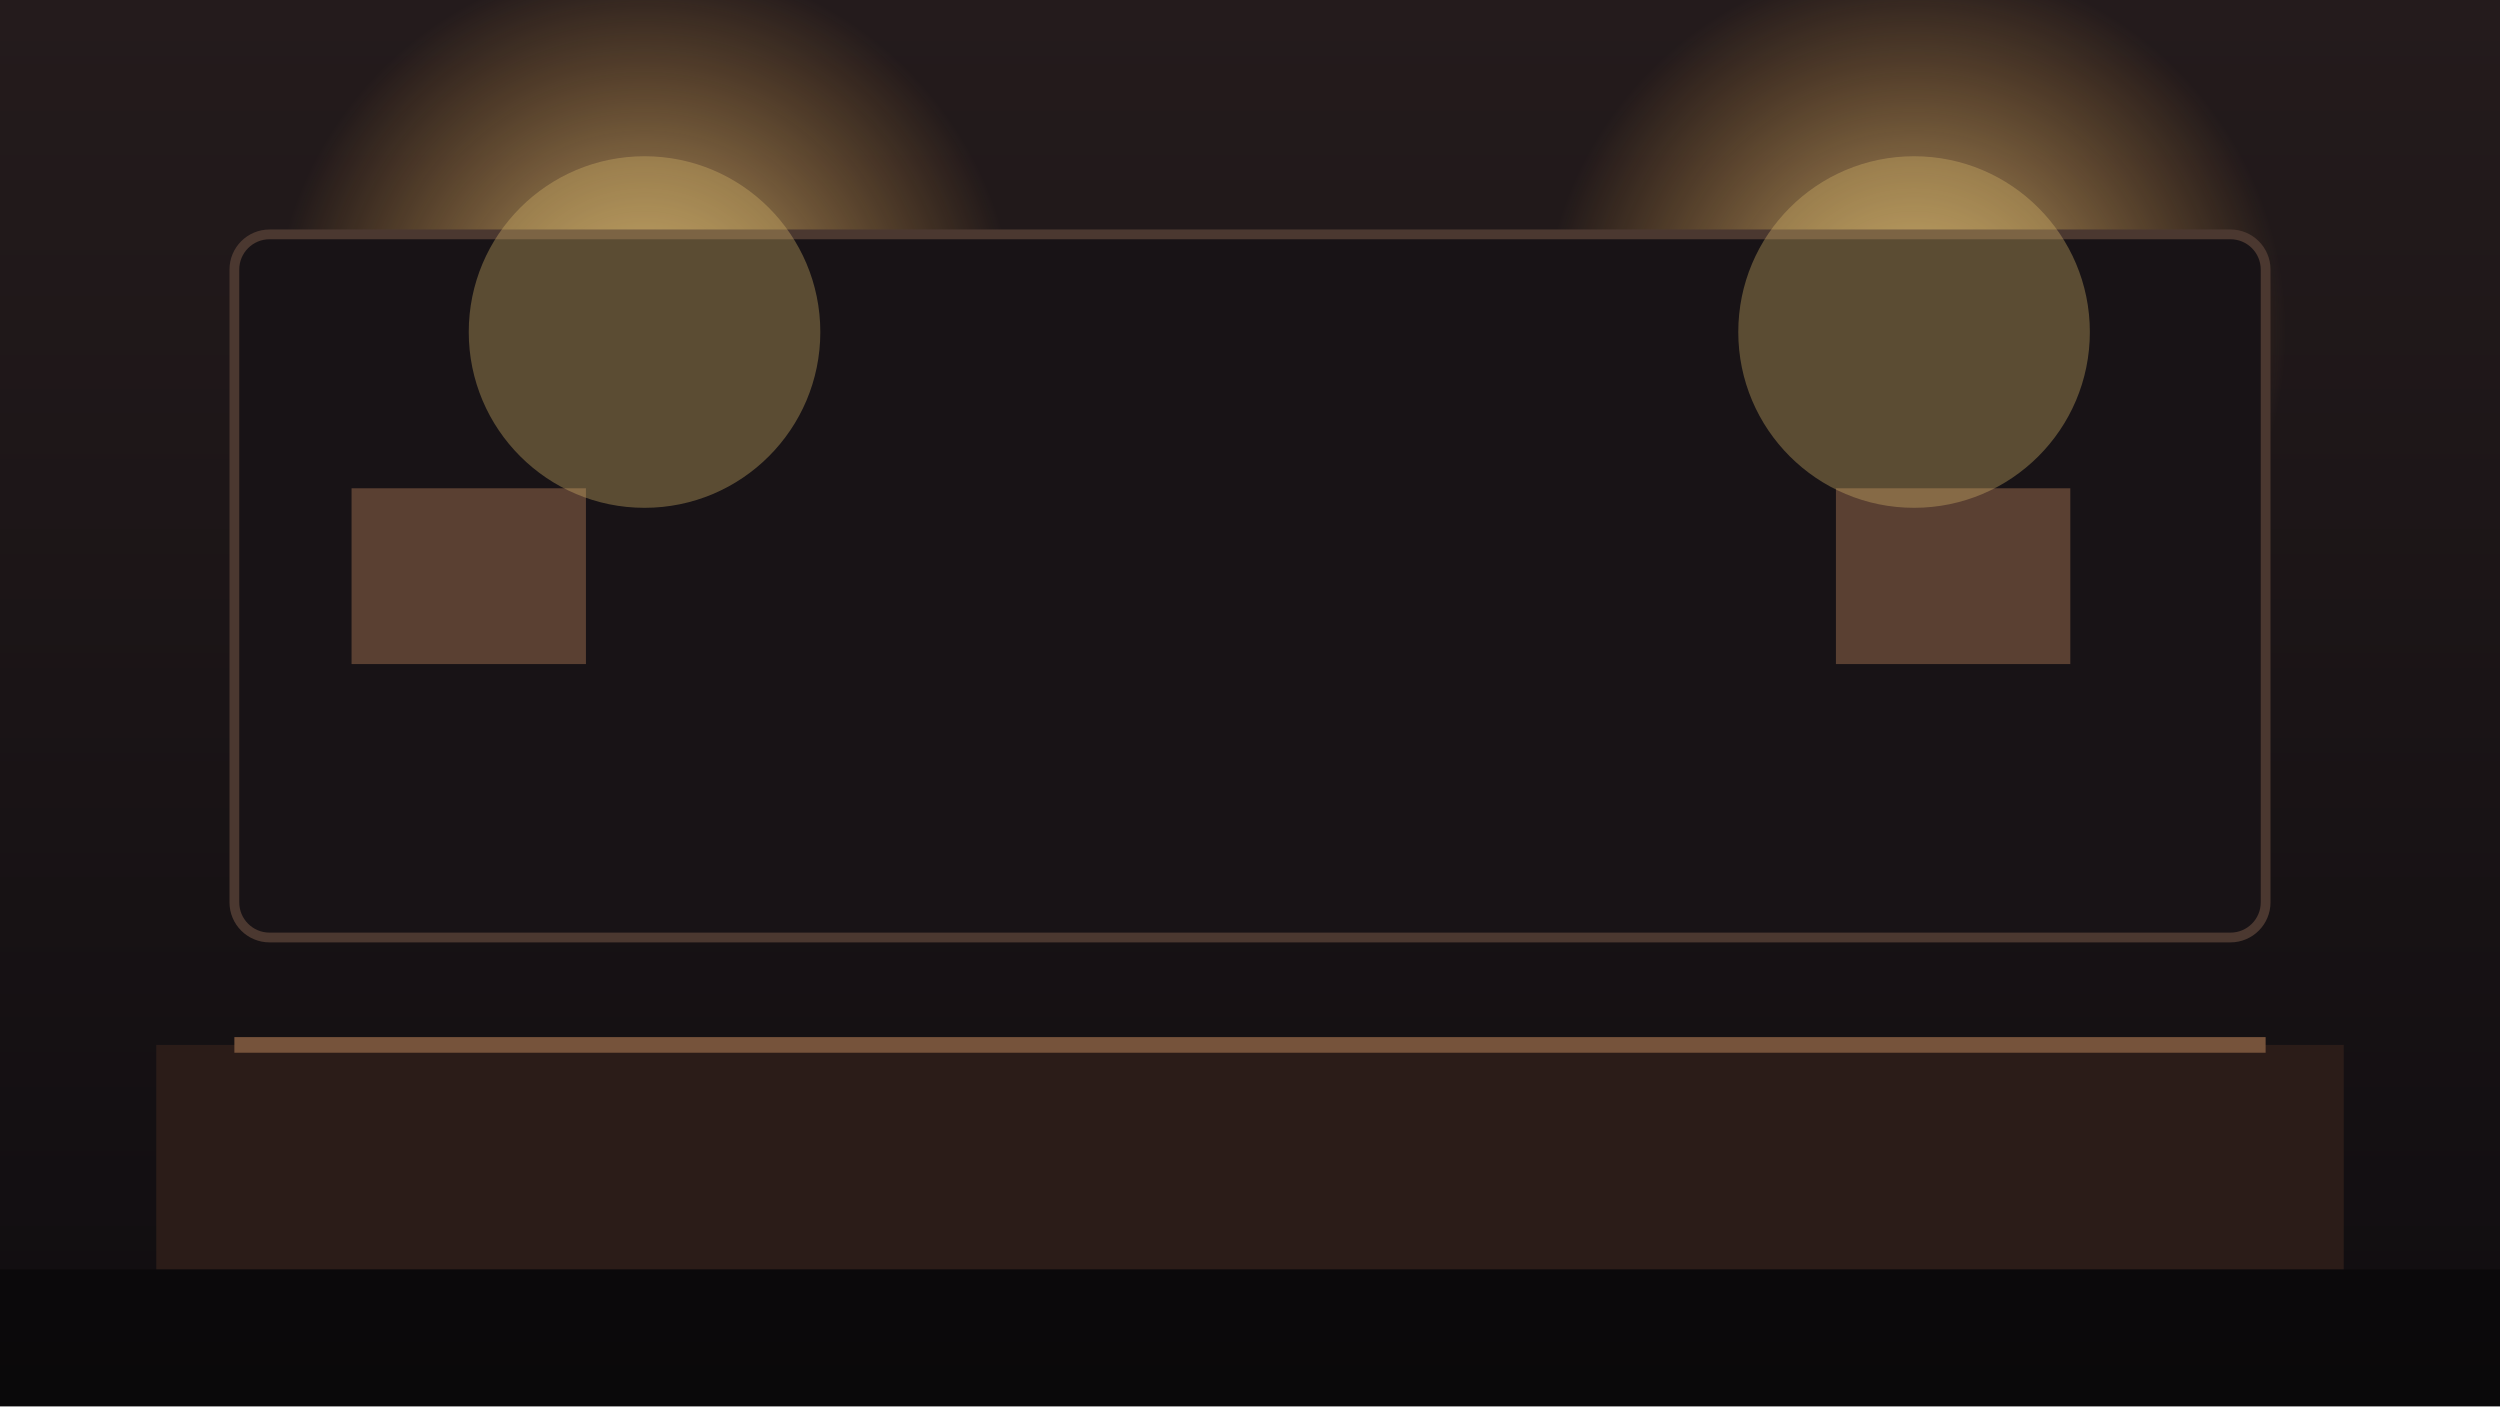
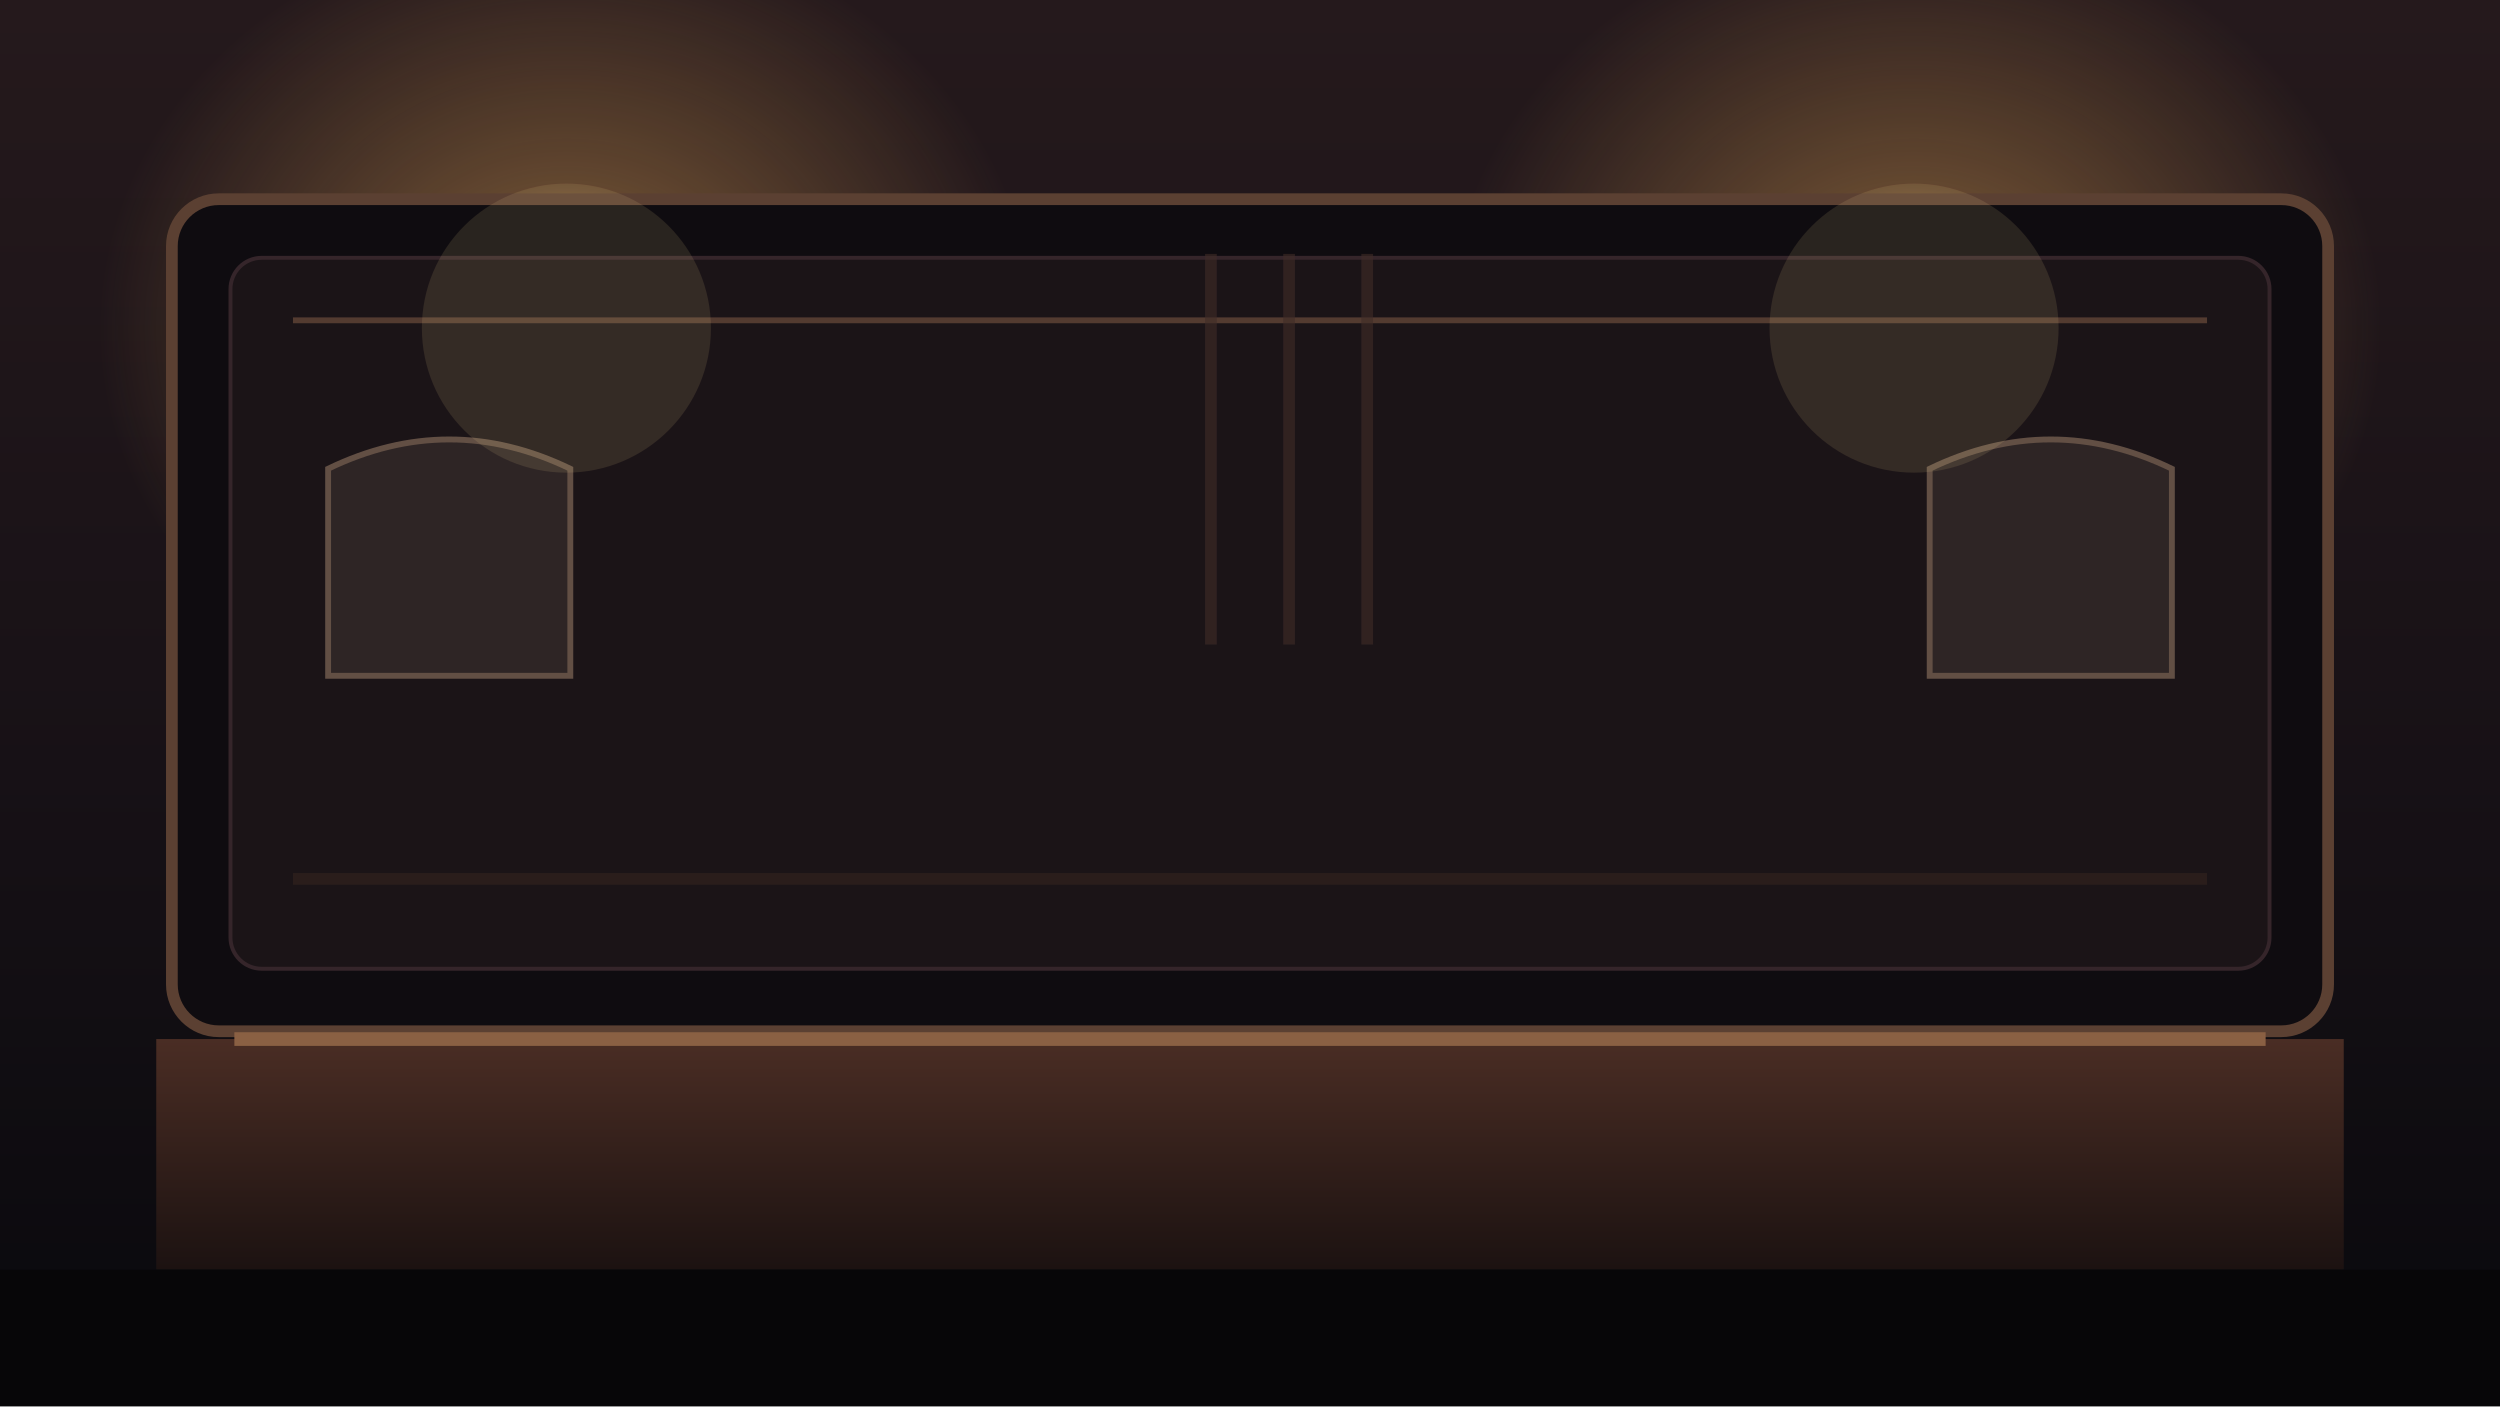
<svg xmlns="http://www.w3.org/2000/svg" width="1280" height="720" viewBox="0 0 1280 720">
  <defs>
    <linearGradient id="wall" x2="0" y2="1">
-       <stop stop-color="#241b1c" />
-       <stop offset="1" stop-color="#100d10" />
+       <stop stop-color="#25191c" />
+       <stop offset=".55" stop-color="#171116" />
+       <stop offset="1" stop-color="#09090d" />
    </linearGradient>
    <radialGradient id="lamp">
-       <stop stop-color="#f1d28c" stop-opacity=".8" />
-       <stop offset="1" stop-color="#f1a94b" stop-opacity="0" />
+       <stop stop-color="#f2d08b" stop-opacity=".85" />
+       <stop offset=".35" stop-color="#e6a858" stop-opacity=".33" />
+       <stop offset="1" stop-color="#e6a858" stop-opacity="0" />
    </radialGradient>
+     <linearGradient id="wood" x2="0" y2="1">
+       <stop stop-color="#4a2d24" />
+       <stop offset="1" stop-color="#1c1211" />
+     </linearGradient>
  </defs>
  <rect width="1280" height="720" fill="url(#wall)" />
-   <circle cx="330" cy="170" r="190" fill="url(#lamp)" />
-   <circle cx="980" cy="170" r="190" fill="url(#lamp)" />
-   <rect x="120" y="120" width="1040" height="360" rx="18" fill="#181316" stroke="#4b3830" stroke-width="5" />
-   <path d="M80 535 H1200 V650 H80Z" fill="#2b1c18" />
-   <path d="M120 535 H1160" stroke="#76533b" stroke-width="8" />
-   <g fill="#5a4032">
-     <rect x="180" y="250" width="120" height="90" />
-     <rect x="940" y="250" width="120" height="90" />
-   </g>
-   <g fill="#d7b86b" opacity=".35">
-     <circle cx="330" cy="170" r="90" />
-     <circle cx="980" cy="170" r="90" />
-   </g>
-   <rect y="650" width="1280" height="70" fill="#090809" opacity=".85" />
+   <ellipse cx="290" cy="168" rx="240" ry="210" fill="url(#lamp)" />
+   <ellipse cx="980" cy="168" rx="240" ry="210" fill="url(#lamp)" />
+   <rect x="88" y="102" width="1104" height="426" rx="24" fill="#0f0c10" stroke="#5b4032" stroke-width="6" />
+   <rect x="118" y="132" width="1044" height="364" rx="16" fill="#1b1417" stroke="#35252a" stroke-width="2" />
+   <path d="M150 164H1130" stroke="#6b4b3b" stroke-width="3" opacity=".7" />
+   <path d="M150 450H1130" stroke="#2a1d1b" stroke-width="6" />
+   <path d="M80 532H1200V650H80Z" fill="url(#wood)" />
+   <path d="M120 532H1160" stroke="#8a6043" stroke-width="7" />
+   <path d="M168 240Q230 210 292 240V346H168Z" fill="#2e2525" stroke="#624f44" stroke-width="3" />
+   <path d="M988 240Q1050 210 1112 240V346H988Z" fill="#2e2525" stroke="#624f44" stroke-width="3" />
+   <circle cx="290" cy="168" r="74" fill="#f2d28d" opacity=".12" />
+   <circle cx="980" cy="168" r="74" fill="#f2d28d" opacity=".12" />
+   <path d="M620 130v200M660 130v200M700 130v200" stroke="#3f2b27" stroke-width="6" opacity=".6" />
+   <rect y="650" width="1280" height="70" fill="#070608" opacity=".9" />
</svg>
